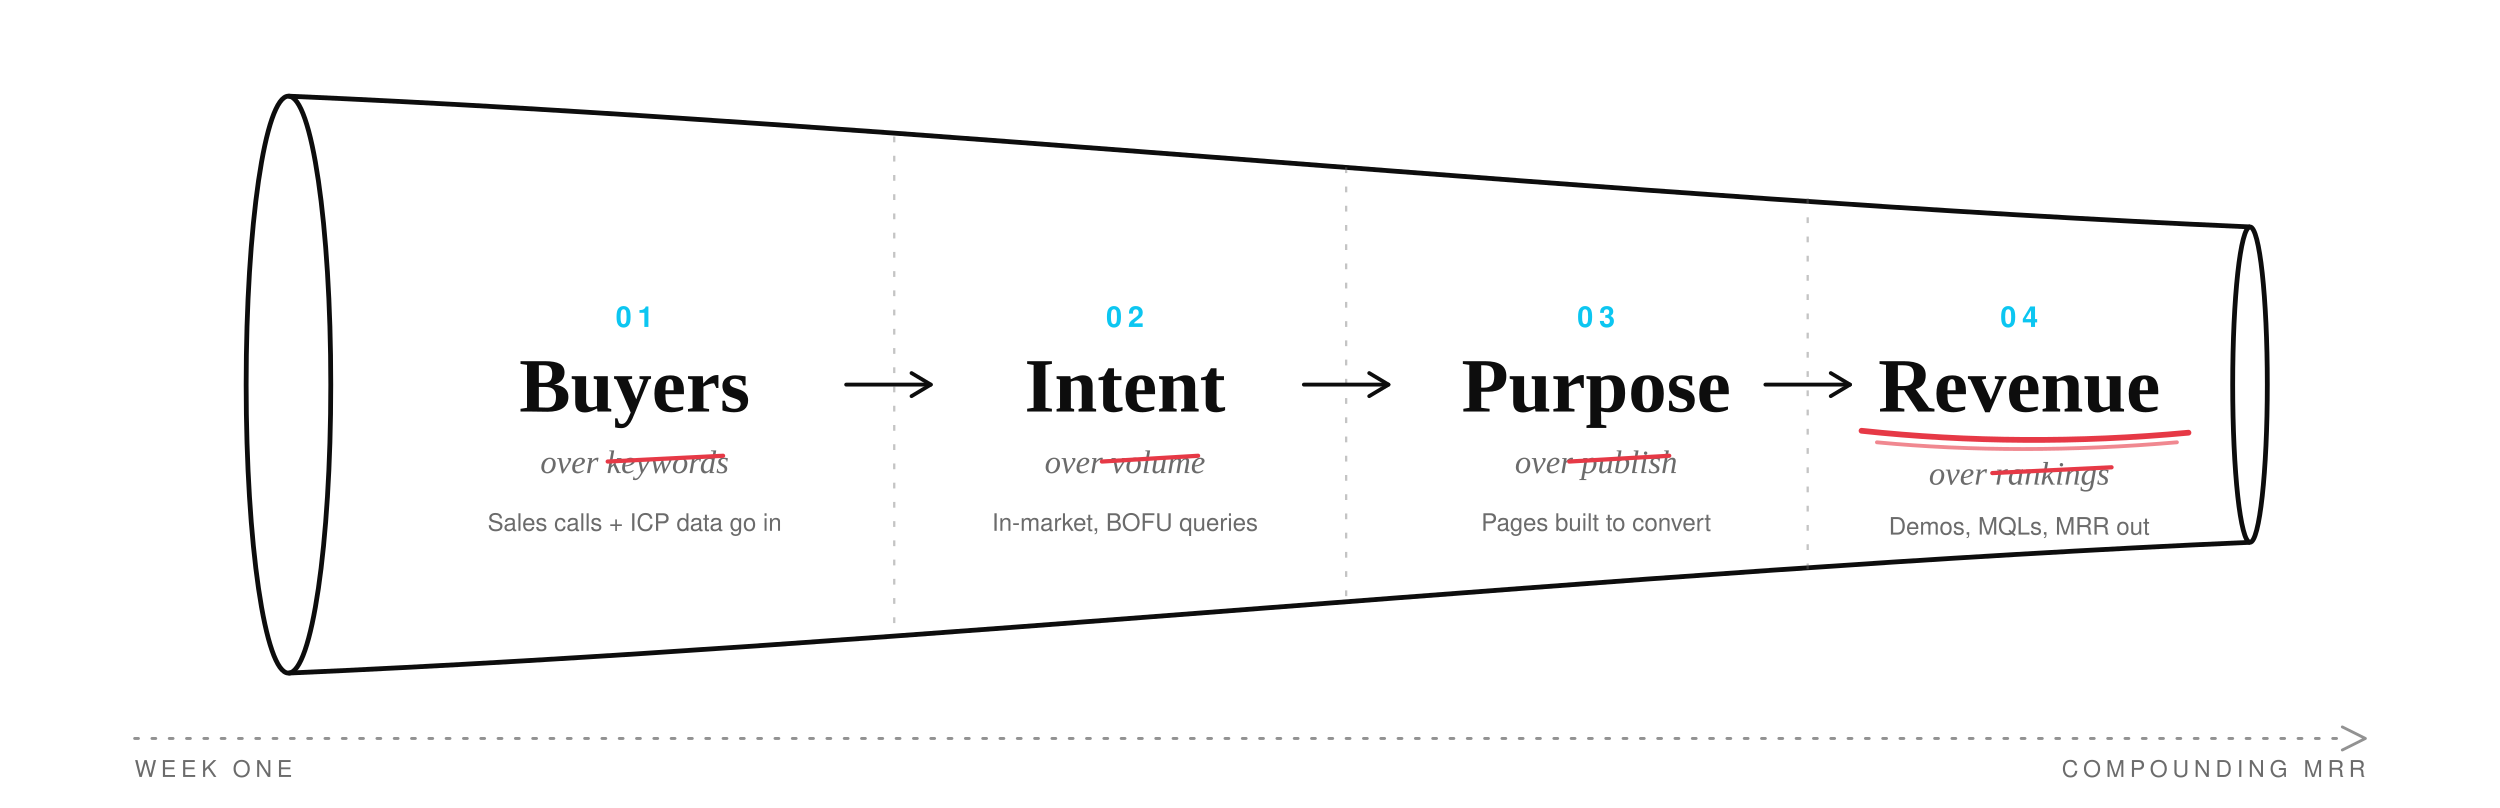
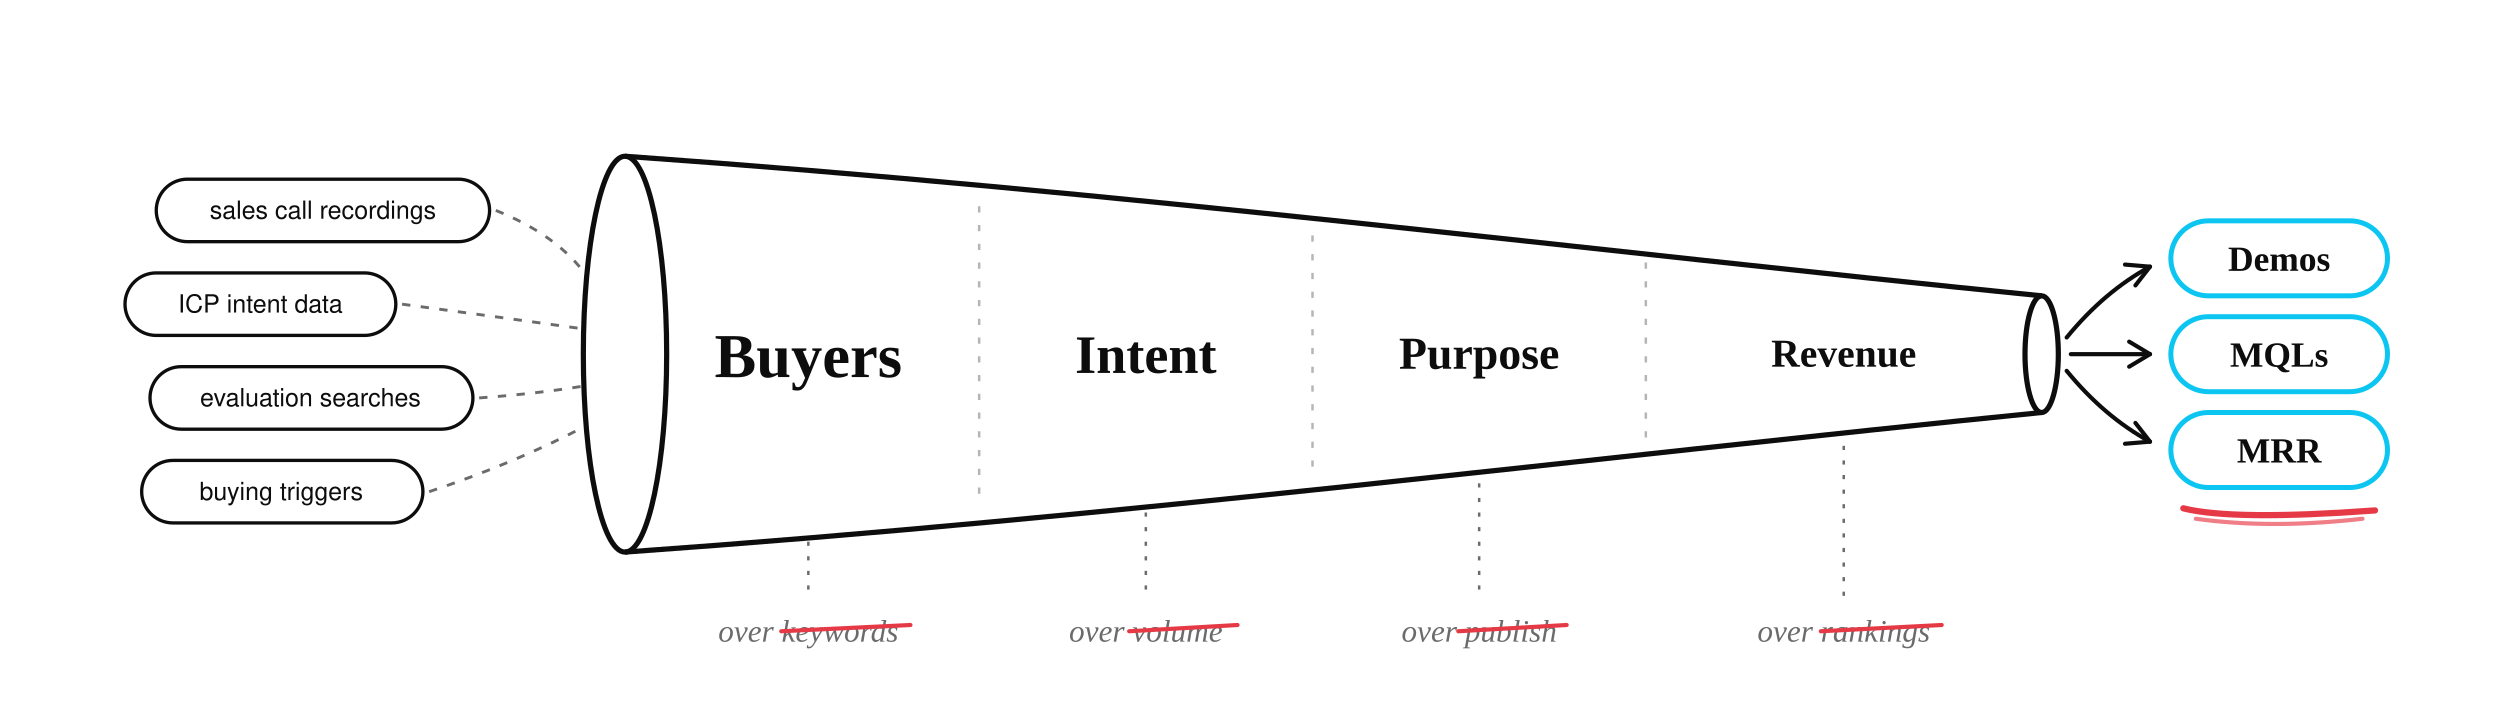
- <svg xmlns="http://www.w3.org/2000/svg" viewBox="0 0 1300 420" role="img" aria-labelledby="prFfTitle prFfDesc">
+ <svg xmlns="http://www.w3.org/2000/svg" viewBox="0 0 1200 340" role="img" aria-labelledby="prFfTitle prFfDesc">
+   <g font-family="Helvetica, Arial, sans-serif" font-size="12" fill="#0D0D0D" text-anchor="middle">
+     <rect x="75" y="86" width="160" height="30" rx="15" fill="none" stroke="#0D0D0D" stroke-width="1.6" />
+     <text x="155" y="105">sales call recordings</text>
+     <rect x="60" y="131" width="130" height="30" rx="15" fill="none" stroke="#0D0D0D" stroke-width="1.6" />
+     <text x="125" y="150">ICP intent data</text>
+     <rect x="72" y="176" width="155" height="30" rx="15" fill="none" stroke="#0D0D0D" stroke-width="1.6" />
+     <text x="149" y="195">evaluation searches</text>
+     <rect x="68" y="221" width="135" height="30" rx="15" fill="none" stroke="#0D0D0D" stroke-width="1.6" />
+     <text x="135" y="240">buying triggers</text>
+   </g>
+   <g fill="none" stroke="#6B6B6B" stroke-width="1.4" stroke-dasharray="4 5">
+     <path d="M 238 101 q 30 12 44 32" />
+     <path d="M 193 146 q 45 6 88 12" />
+     <path d="M 230 191 q 28 -2 52 -6" />
+     <path d="M 206 236 q 42 -14 76 -32" />
+   </g>
  <g fill="none" stroke="#0D0D0D" stroke-width="2.5">
-     <path d="M 150 50 C 470 64, 850 104, 1170 118" />
-     <path d="M 150 350 C 470 336, 850 296, 1170 282" />
-     <ellipse cx="150" cy="200" rx="22" ry="150" />
-     <ellipse cx="1170" cy="200" rx="9" ry="82" />
+     <path d="M 300 75 C 540 92, 760 120, 980 142" />
+     <path d="M 300 265 C 540 248, 760 220, 980 198" />
+     <ellipse cx="300" cy="170" rx="20" ry="95" />
+     <ellipse cx="980" cy="170" rx="8" ry="28" />
  </g>
-   <g stroke="#6B6B6B" stroke-width="1.2" stroke-dasharray="3 7" opacity="0.4">
-     <line x1="465" y1="71" x2="465" y2="329" />
-     <line x1="700" y1="87" x2="700" y2="313" />
-     <line x1="940" y1="103" x2="940" y2="297" />
+   <g stroke="#6B6B6B" stroke-width="1.2" stroke-dasharray="3 6" opacity="0.5">
+     <line x1="470" y1="99" x2="470" y2="241" />
+     <line x1="630" y1="113" x2="630" y2="227" />
+     <line x1="790" y1="126" x2="790" y2="214" />
+   </g>
+   <g font-family="Georgia, 'Times New Roman', serif" font-weight="700" fill="#0D0D0D" text-anchor="middle">
+     <text x="388" y="181" font-size="30">Buyers</text>
+     <text x="550" y="179" font-size="26">Intent</text>
+     <text x="710" y="177" font-size="22">Purpose</text>
+     <text x="885" y="176" font-size="19">Revenue</text>
+   </g>
+   <g stroke="#6B6B6B" stroke-width="1.2" stroke-dasharray="2 5">
+     <line x1="388" y1="260" x2="388" y2="286" />
+     <line x1="550" y1="246" x2="550" y2="286" />
+     <line x1="710" y1="232" x2="710" y2="286" />
+     <line x1="885" y1="214" x2="885" y2="286" />
+   </g>
+   <g font-family="Georgia, 'Times New Roman', serif" font-size="15" font-style="italic" fill="#6B6B6B" text-anchor="middle">
+     <text x="388" y="308">over <tspan>keywords</tspan>
+     </text>
+     <text x="550" y="308">over <tspan>volume</tspan>
+     </text>
+     <text x="710" y="308">over <tspan>publish</tspan>
+     </text>
+     <text x="885" y="308">over <tspan>rankings</tspan>
+     </text>
+   </g>
+   <g stroke="#E63946" stroke-width="2" stroke-linecap="round">
+     <line x1="375" y1="303" x2="437" y2="300" />
+     <line x1="542" y1="303" x2="594" y2="300" />
+     <line x1="700" y1="303" x2="752" y2="300" />
+     <line x1="874" y1="303" x2="932" y2="300" />
  </g>
  <g fill="none" stroke="#0D0D0D" stroke-width="2" stroke-linecap="round">
-     <path d="M 440 200 h 44" />
-     <path d="M 484 200 l -10 -6 M 484 200 l -10 6" />
-     <path d="M 678 200 h 44" />
-     <path d="M 722 200 l -10 -6 M 722 200 l -10 6" />
-     <path d="M 918 200 h 44" />
-     <path d="M 962 200 l -10 -6 M 962 200 l -10 6" />
+     <path d="M 992 162 q 18 -22 40 -34" />
+     <path d="M 1032 128 l -12 -1 M 1032 128 l -7 9" />
+     <path d="M 994 170 h 38" />
+     <path d="M 1032 170 l -10 -6 M 1032 170 l -10 6" />
+     <path d="M 992 178 q 18 22 40 34" />
+     <path d="M 1032 212 l -12 1 M 1032 212 l -7 -9" />
  </g>
  <g text-anchor="middle">
-     <text x="330" y="170" font-family="Helvetica, Arial, sans-serif" font-size="15" font-weight="700" letter-spacing="3" fill="#0CC6F1">01</text>
-     <text x="330" y="214" font-family="Georgia, 'Times New Roman', serif" font-size="40" font-weight="700" fill="#0D0D0D">Buyers</text>
-     <text x="330" y="246" font-family="Georgia, 'Times New Roman', serif" font-size="17" font-style="italic" fill="#6B6B6B">over <tspan>keywords</tspan>
-     </text>
-     <line x1="316" y1="240" x2="376" y2="237" stroke="#E63946" stroke-width="2.2" stroke-linecap="round" />
-     <text x="330" y="276" font-family="Helvetica, Arial, sans-serif" font-size="12.5" fill="#6B6B6B">Sales calls + ICP data go in</text>
-     <text x="585" y="170" font-family="Helvetica, Arial, sans-serif" font-size="15" font-weight="700" letter-spacing="3" fill="#0CC6F1">02</text>
-     <text x="585" y="214" font-family="Georgia, 'Times New Roman', serif" font-size="40" font-weight="700" fill="#0D0D0D">Intent</text>
-     <text x="585" y="246" font-family="Georgia, 'Times New Roman', serif" font-size="17" font-style="italic" fill="#6B6B6B">over <tspan>volume</tspan>
-     </text>
-     <line x1="573" y1="240" x2="623" y2="237" stroke="#E63946" stroke-width="2.2" stroke-linecap="round" />
-     <text x="585" y="276" font-family="Helvetica, Arial, sans-serif" font-size="12.5" fill="#6B6B6B">In-market, BOFU queries</text>
-     <text x="830" y="170" font-family="Helvetica, Arial, sans-serif" font-size="15" font-weight="700" letter-spacing="3" fill="#0CC6F1">03</text>
-     <text x="830" y="214" font-family="Georgia, 'Times New Roman', serif" font-size="40" font-weight="700" fill="#0D0D0D">Purpose</text>
-     <text x="830" y="246" font-family="Georgia, 'Times New Roman', serif" font-size="17" font-style="italic" fill="#6B6B6B">over <tspan>publish</tspan>
-     </text>
-     <line x1="816" y1="240" x2="868" y2="237" stroke="#E63946" stroke-width="2.2" stroke-linecap="round" />
-     <text x="830" y="276" font-family="Helvetica, Arial, sans-serif" font-size="12.5" fill="#6B6B6B">Pages built to convert</text>
-     <text x="1050" y="170" font-family="Helvetica, Arial, sans-serif" font-size="15" font-weight="700" letter-spacing="3" fill="#0CC6F1">04</text>
-     <text x="1050" y="214" font-family="Georgia, 'Times New Roman', serif" font-size="40" font-weight="700" fill="#0D0D0D">Revenue</text>
-     <path d="M 968 224 q 84 9 170 1" fill="none" stroke="#E63946" stroke-width="3" stroke-linecap="round" />
-     <path d="M 976 230 q 74 7 156 0" fill="none" stroke="#E63946" stroke-width="2" stroke-linecap="round" opacity="0.6" />
-     <text x="1050" y="252" font-family="Georgia, 'Times New Roman', serif" font-size="17" font-style="italic" fill="#6B6B6B">over <tspan>rankings</tspan>
-     </text>
-     <line x1="1036" y1="246" x2="1098" y2="243" stroke="#E63946" stroke-width="2.2" stroke-linecap="round" />
-     <text x="1050" y="278" font-family="Helvetica, Arial, sans-serif" font-size="12.5" fill="#6B6B6B">Demos, MQLs, MRR out</text>
+     <rect x="1042" y="106" width="104" height="36" rx="18" fill="none" stroke="#0CC6F1" stroke-width="2.4" />
+     <text x="1094" y="130" font-family="Georgia, 'Times New Roman', serif" font-size="17" font-weight="700" fill="#0D0D0D">Demos</text>
+     <rect x="1042" y="152" width="104" height="36" rx="18" fill="none" stroke="#0CC6F1" stroke-width="2.4" />
+     <text x="1094" y="176" font-family="Georgia, 'Times New Roman', serif" font-size="17" font-weight="700" fill="#0D0D0D">MQLs</text>
+     <rect x="1042" y="198" width="104" height="36" rx="18" fill="none" stroke="#0CC6F1" stroke-width="2.4" />
+     <text x="1094" y="222" font-family="Georgia, 'Times New Roman', serif" font-size="17" font-weight="700" fill="#0D0D0D">MRR</text>
+     <path d="M 1048 244 q 24 6 92 1" fill="none" stroke="#E63946" stroke-width="3" stroke-linecap="round" />
+     <path d="M 1054 249 q 36 5 80 0" fill="none" stroke="#E63946" stroke-width="2" stroke-linecap="round" opacity="0.65" />
  </g>
-   <line x1="70" y1="384" x2="1218" y2="384" stroke="#0D0D0D" stroke-width="1.5" stroke-dasharray="2 7" stroke-linecap="round" opacity="0.45" />
-   <path d="M 1230 384 l -12 -6 M 1230 384 l -12 6" fill="none" stroke="#0D0D0D" stroke-width="1.5" stroke-linecap="round" opacity="0.45" />
-   <text x="70" y="404" font-family="Helvetica, Arial, sans-serif" font-size="12" letter-spacing="2.5" fill="#6B6B6B">WEEK ONE</text>
-   <text x="1230" y="404" text-anchor="end" font-family="Helvetica, Arial, sans-serif" font-size="12" letter-spacing="2.5" fill="#6B6B6B">COMPOUNDING MRR</text>
</svg>
